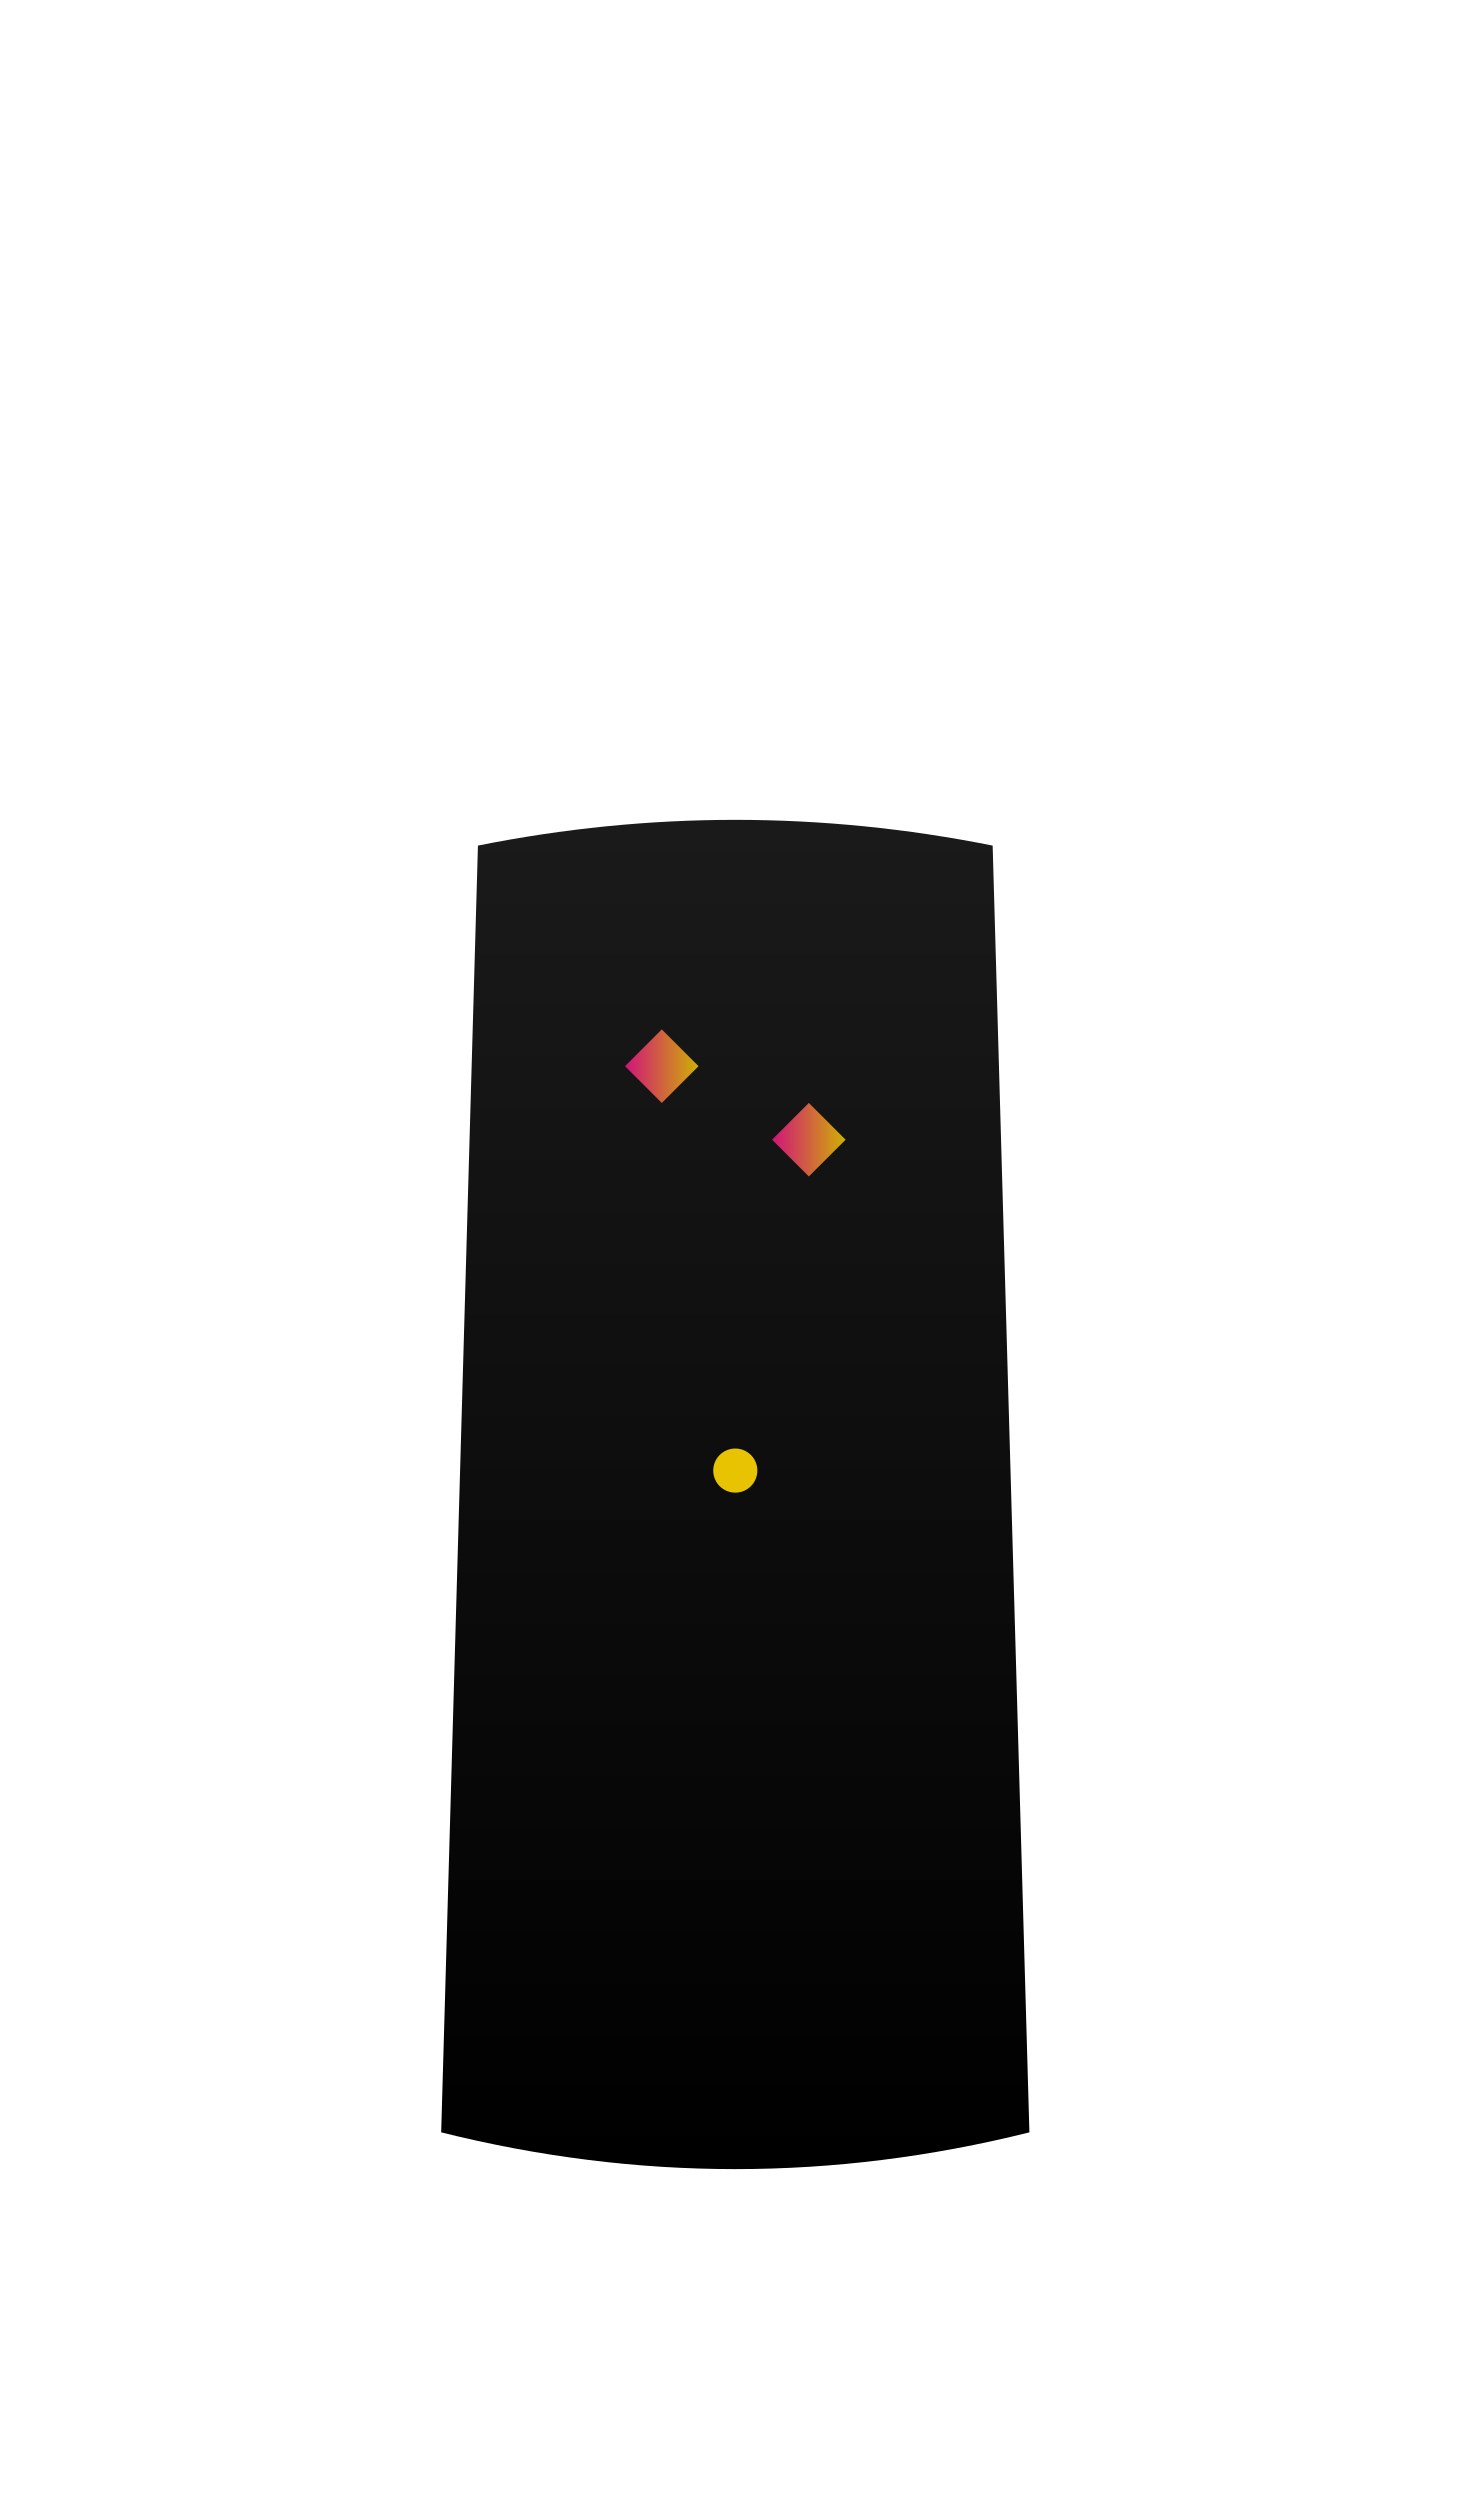
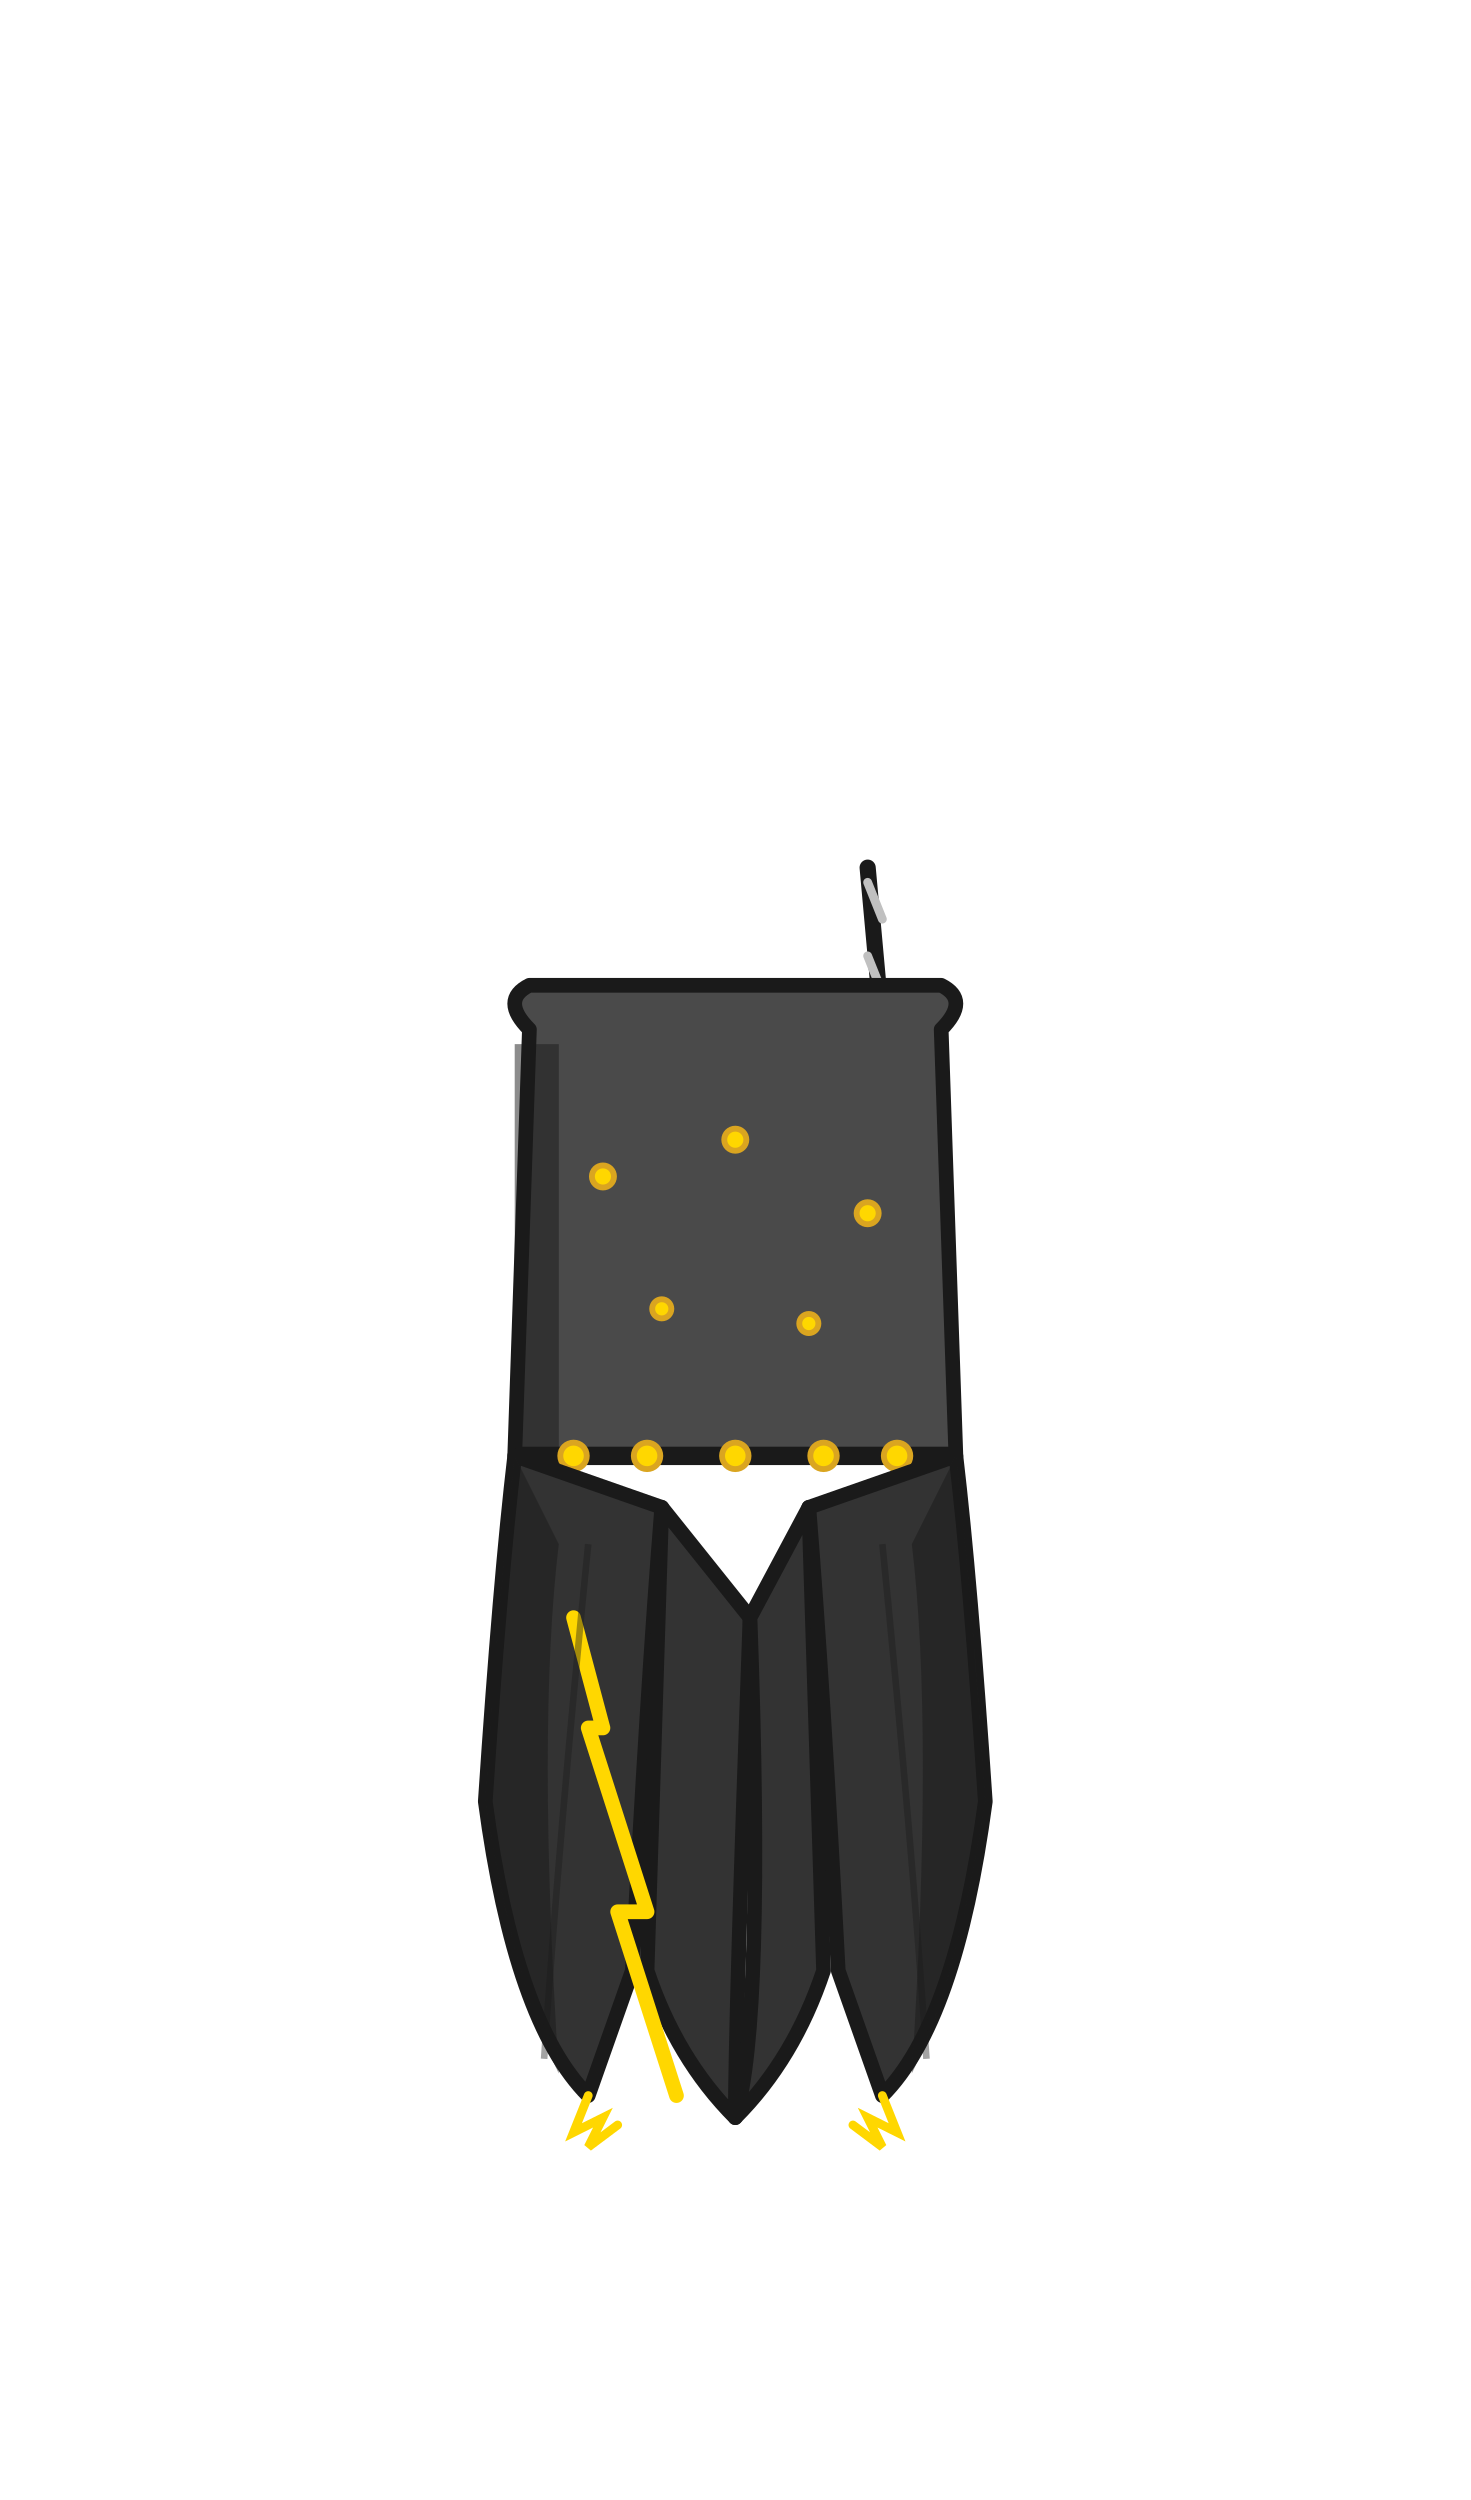
<svg xmlns="http://www.w3.org/2000/svg" viewBox="0 0 200 340">
+   <style>
+     .rs-main{fill:#333333;stroke:#1A1A1A;stroke-width:2;stroke-linejoin:round}
+     .rs-shade{fill:#1A1A1A;stroke:none;opacity:0.5}
+     .rs-strap{fill:#666666;stroke:#1A1A1A;stroke-width:2.2;stroke-linecap:round}
+     .rs-stud{fill:#FFD700;stroke:#DAA520;stroke-width:0.8}
+     .rs-chain{stroke:#C0C0C0;stroke-width:1.2;fill:none;stroke-linecap:round}
+   </style>
  <defs>
-     <linearGradient id="rs-grad" x1="0" y1="0" x2="0" y2="1">
-       <stop offset="0%" stop-color="#1A1A1A" />
-       <stop offset="100%" stop-color="#000000" />
-     </linearGradient>
-     <linearGradient id="rs-accent" x1="0" y1="0" x2="1" y2="0">
-       <stop offset="0%" stop-color="#FF1493" />
-       <stop offset="100%" stop-color="#FFD700" />
+     <linearGradient id="rs-bodice-grad" x1="0" y1="134" x2="0" y2="198">
+       <stop offset="0%" stop-color="#4A4A4A" />
+       <stop offset="100%" stop-color="#333333" />
    </linearGradient>
  </defs>
  <g id="clothing">
-     <path d="M65,115 Q100,108 135,115 L140,290 Q100,300 60,290 Z" fill="url(#rs-grad)" />
-     <path d="M70,130 L70,275" stroke="url(#rs-accent)" stroke-width="2" opacity="0.7" />
-     <path d="M130,130 L130,275" stroke="url(#rs-accent)" stroke-width="2" opacity="0.7" />
-     <polygon points="85,145 90,140 95,145 90,150" fill="url(#rs-accent)" opacity="0.8" />
-     <polygon points="105,155 110,150 115,155 110,160" fill="url(#rs-accent)" opacity="0.8" />
-     <circle cx="100" cy="200" r="3" fill="#FFD700" opacity="0.9" />
+     <line x1="118" y1="118" x2="120" y2="140" class="rs-strap" />
+     <path d="M118 120 L120 125 M118 130 L120 135" class="rs-chain" />
+     <path d="M72 140 Q68 136 72 134 L128 134 Q132 136 128 140 L130 198 H70 Z" fill="url(#rs-bodice-grad)" stroke="#1A1A1A" stroke-width="2" stroke-linejoin="round" />
+     <path d="M70 142 L76 142 L76 198 L70 198 Z" class="rs-shade" />
+     <line x1="70" y1="198" x2="130" y2="198" stroke="#1A1A1A" stroke-width="2.5" />
+     <circle cx="78" cy="198" r="1.8" class="rs-stud" />
+     <circle cx="88" cy="198" r="1.8" class="rs-stud" />
+     <circle cx="100" cy="198" r="1.8" class="rs-stud" />
+     <circle cx="112" cy="198" r="1.8" class="rs-stud" />
+     <circle cx="122" cy="198" r="1.8" class="rs-stud" />
+     <circle cx="82" cy="160" r="1.5" class="rs-stud" />
+     <circle cx="100" cy="155" r="1.5" class="rs-stud" />
+     <circle cx="118" cy="165" r="1.5" class="rs-stud" />
+     <circle cx="90" cy="178" r="1.3" class="rs-stud" />
+     <circle cx="110" cy="180" r="1.3" class="rs-stud" />
+     <path d="M70 198 Q68 215 66 245 Q70 275 80 285 L86 268 Q88 230 90 205 Z" class="rs-main" />
+     <path d="M90 205 L88 268 Q92 280 100 288 Q100 275 102 220 Z" class="rs-main" />
+     <path d="M102 220 Q104 275 100 288 Q108 280 112 268 L110 205 Z" class="rs-main" />
+     <path d="M110 205 Q112 230 114 268 L120 285 Q130 275 134 245 Q132 215 130 198 Z" class="rs-main" />
+     <path d="M78 220 L82 235 L80 235 L88 260 L84 260 L92 285" stroke="#FFD700" stroke-width="2" fill="none" stroke-linecap="round" stroke-linejoin="round" />
+     <path d="M80 285 L78 290 L82 288 L80 292 L84 289" stroke="#FFD700" stroke-width="1.2" fill="none" stroke-linecap="round" />
+     <path d="M120 285 L122 290 L118 288 L120 292 L116 289" stroke="#FFD700" stroke-width="1.2" fill="none" stroke-linecap="round" />
+     <path d="M80 210 Q76 250 74 280" stroke="#1A1A1A" stroke-width="0.9" fill="none" opacity="0.4" />
+     <path d="M120 210 Q124 250 126 280" stroke="#1A1A1A" stroke-width="0.9" fill="none" opacity="0.4" />
+     <path d="M70 198 Q68 215 66 245 Q70 270 76 282 Q73 235 76 210 Z" class="rs-shade" />
+     <path d="M130 198 Q132 215 134 245 Q130 270 124 282 Q127 235 124 210 Z" class="rs-shade" />
  </g>
</svg>
